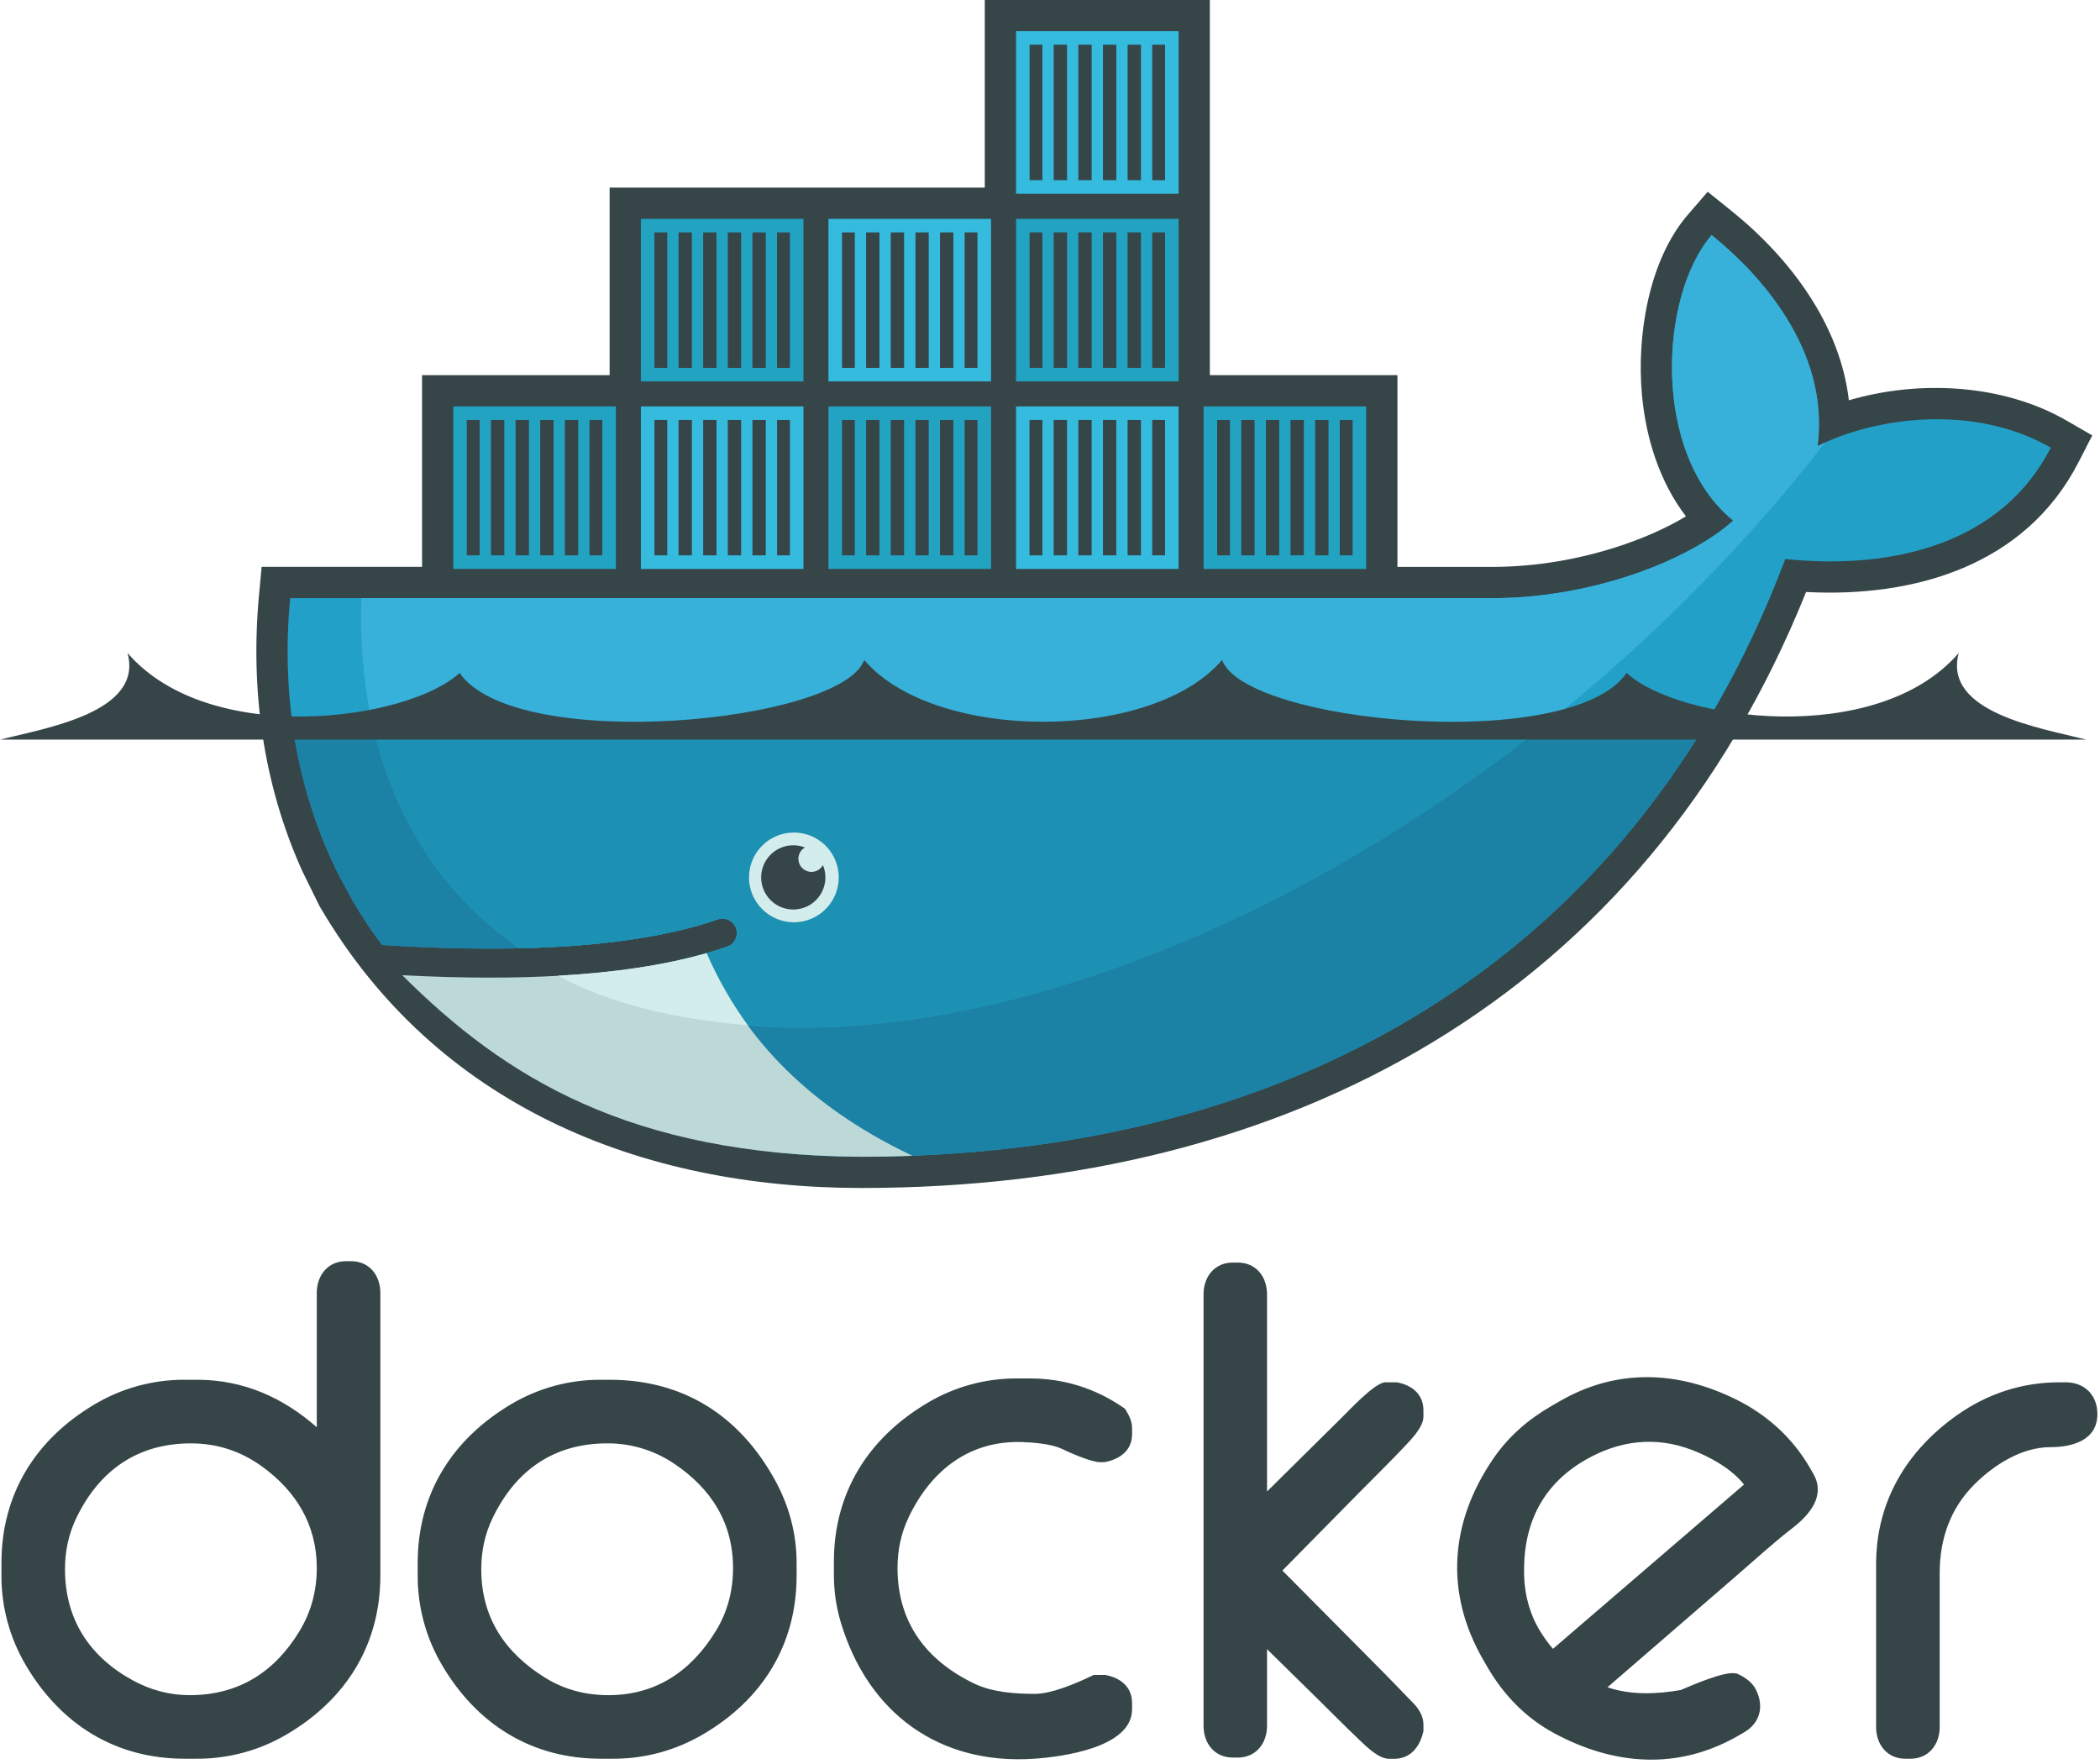
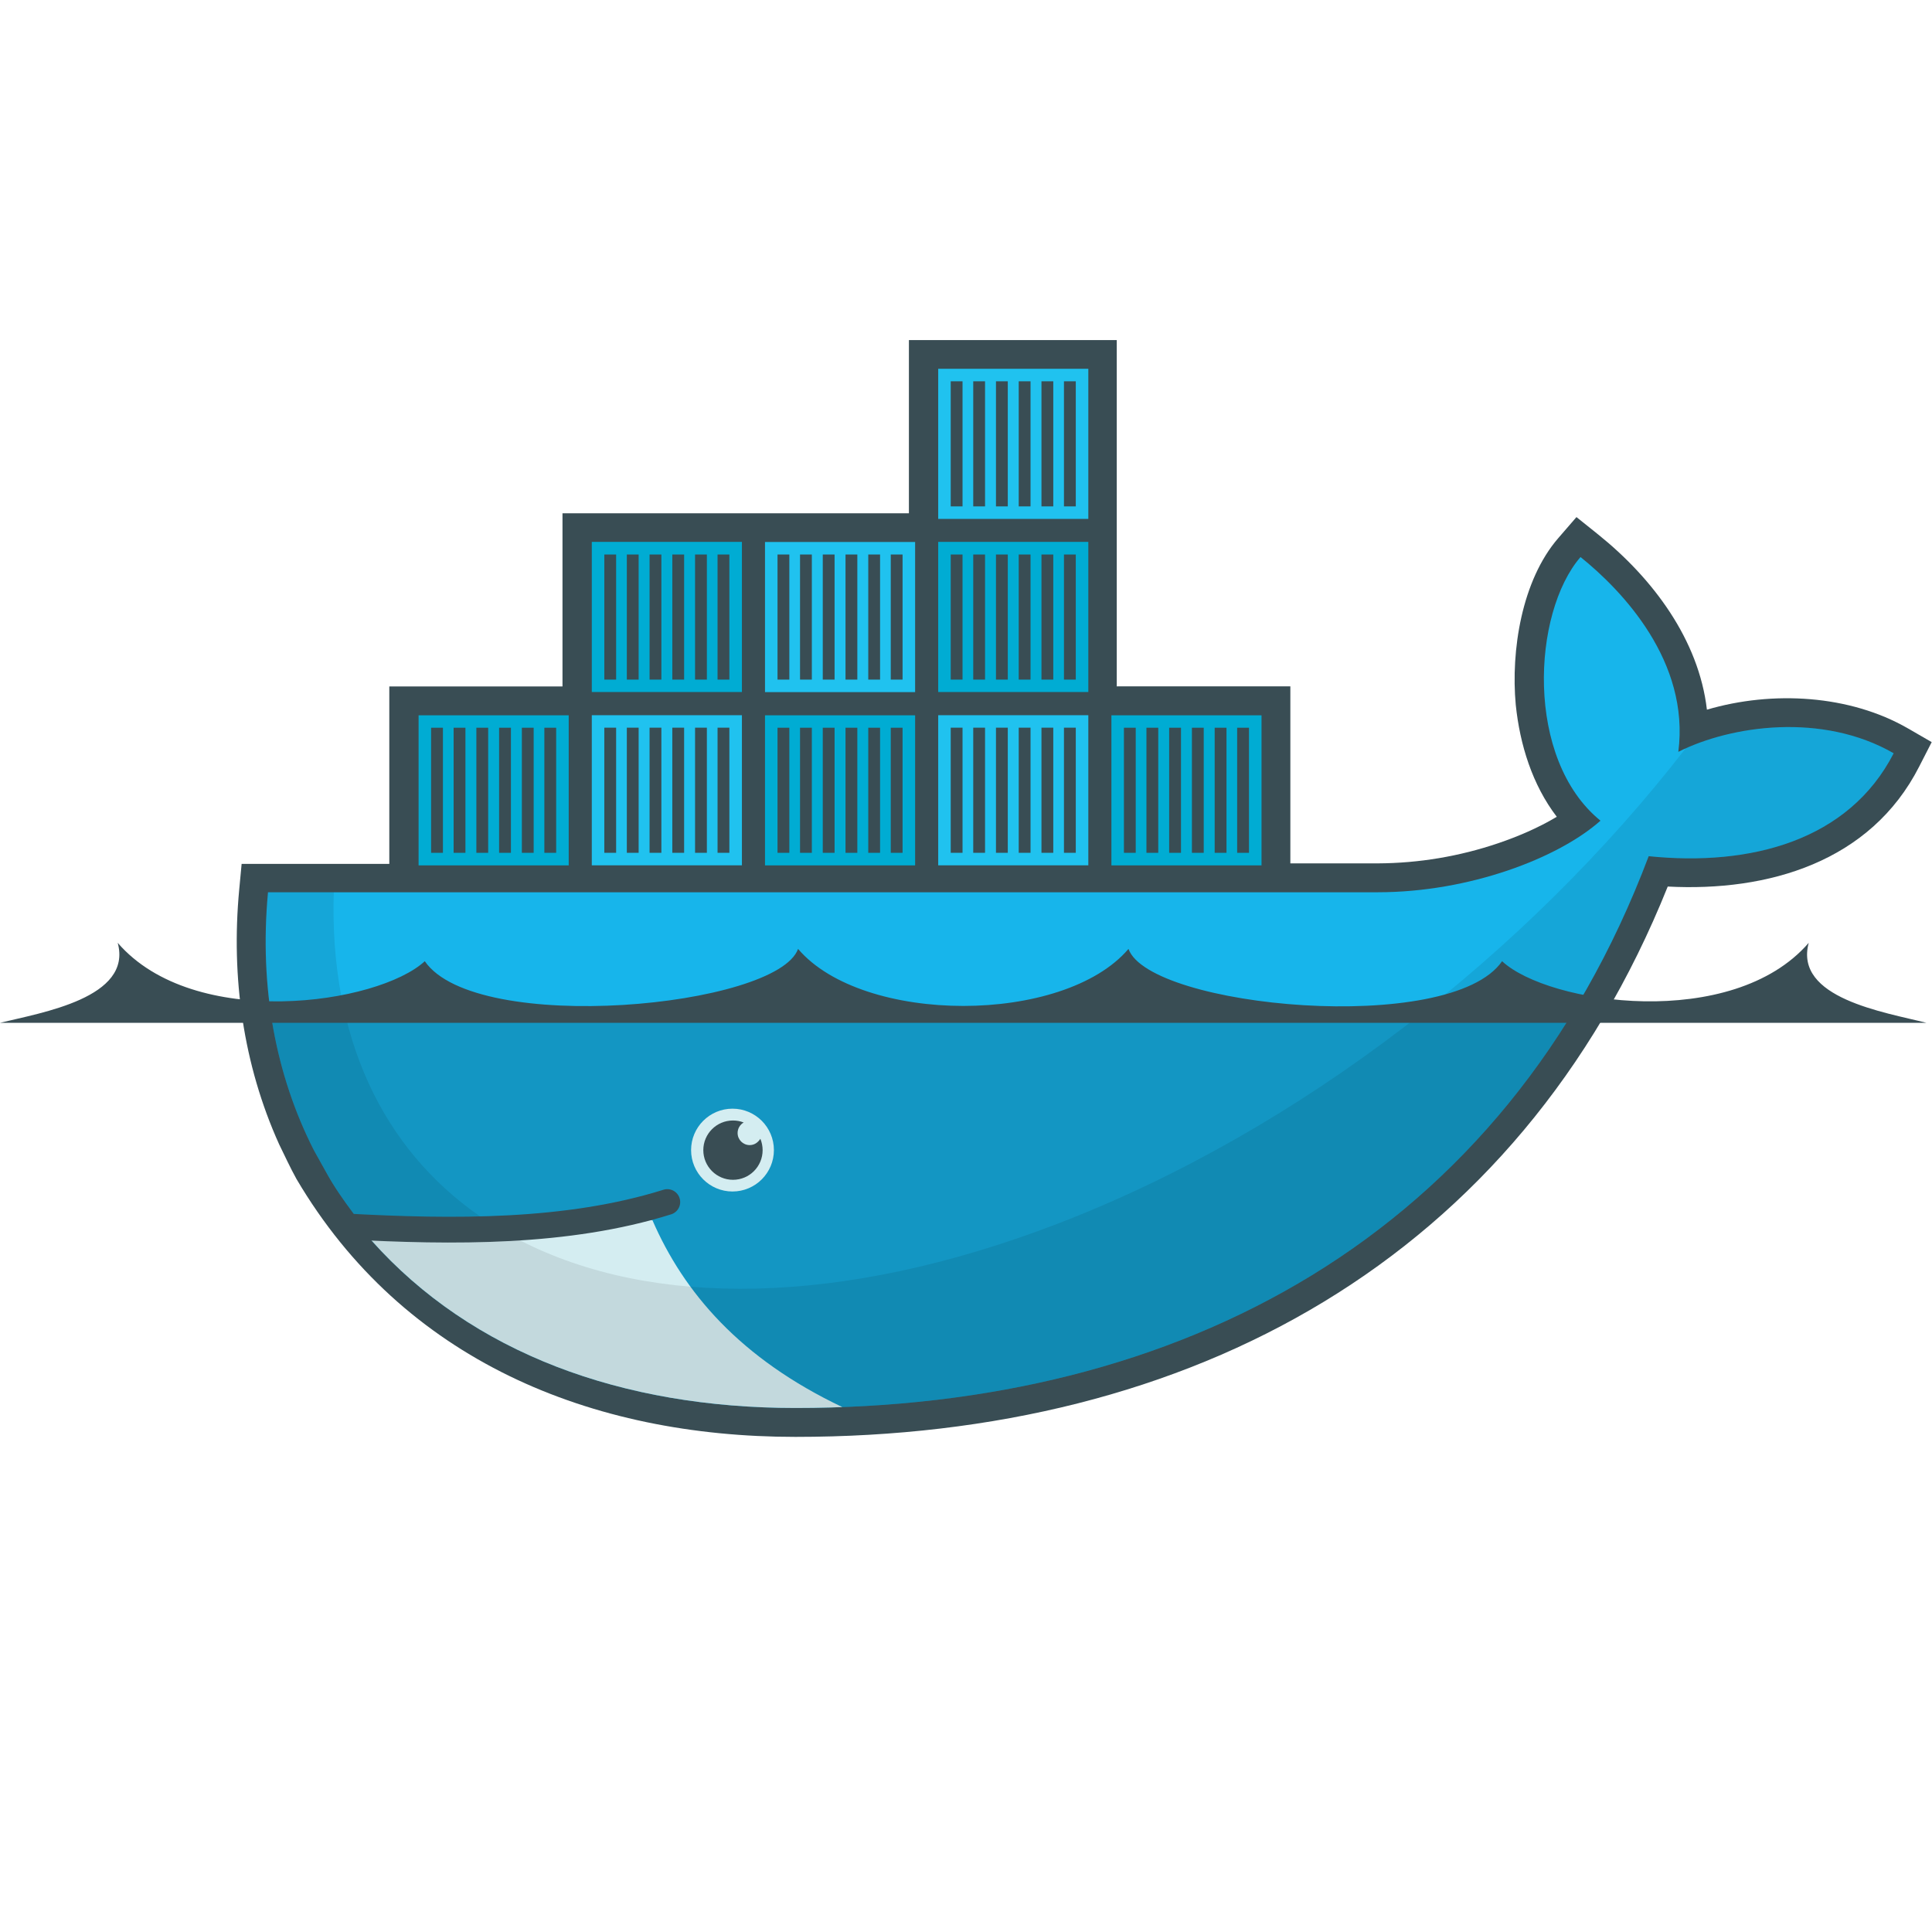
- <svg xmlns="http://www.w3.org/2000/svg" width="256" height="215" fill-rule="evenodd">
-   <path d="M38.617 173.984v-16.362c0-2.15 1.344-3.877 3.57-3.877h.616c2.225 0 3.563 1.73 3.563 3.877v34.447c0 8.4-4.15 15.084-11.382 19.342a21.374 21.374 0 0 1-10.945 2.985h-1.537c-8.402 0-15.077-4.153-19.342-11.38a21.314 21.314 0 0 1-2.984-10.947v-1.535c0-8.403 4.152-15.083 11.378-19.35a21.298 21.298 0 0 1 10.948-2.985h1.537c5.686 0 10.5 2.204 14.578 5.784zM7.924 191.3c0 6.068 2.94 10.63 8.258 13.54 2.15 1.176 4.484 1.808 6.937 1.808 5.956 0 10.374-2.8 13.42-7.857 1.417-2.348 2.077-4.917 2.077-7.648 0-5.26-2.5-9.365-6.73-12.414-2.57-1.848-5.463-2.775-8.618-2.775-6.492 0-11.164 3.28-13.968 9.106-.946 1.97-1.378 4.06-1.378 6.24zm65.324-23.1h1.074c8.978 0 15.806 4.355 20.133 12.192 1.73 3.135 2.656 6.557 2.656 10.142v1.535c0 8.4-4.142 15.093-11.385 19.343-3.353 1.967-7.057 2.984-10.943 2.984h-1.535c-8.402 0-15.08-4.153-19.342-11.38a21.316 21.316 0 0 1-2.987-10.947v-1.535c0-8.404 4.17-15.062 11.377-19.347a21.2 21.2 0 0 1 10.952-2.987zm-14.58 23.1c0 5.9 2.9 10.223 7.865 13.27 2.336 1.43 4.9 2.078 7.638 2.078 5.82 0 10.122-2.95 13.116-7.863 1.428-2.342 2.074-4.915 2.074-7.642 0-5.477-2.638-9.66-7.148-12.693a14.41 14.41 0 0 0-8.198-2.496c-6.492 0-11.164 3.28-13.967 9.106-.948 1.97-1.38 4.06-1.38 6.24zm70.656-14.727c-1.17-.548-3.36-.73-4.624-.778-6.474-.244-11.158 3.402-13.906 9.113-.95 1.97-1.382 4.055-1.382 6.235 0 6.637 3.485 11.284 9.4 14.117 2.164 1.034 4.958 1.23 7.323 1.23 2.08 0 5.02-1.274 6.866-2.15l.32-.152h1.433l.158.032c1.762.367 3.092 1.484 3.092 3.38v.767c0 4.718-8.622 5.798-11.912 6.028-11.6.803-20.293-5.573-23.603-16.647-.575-1.923-.834-3.833-.834-5.837v-1.533c0-8.403 4.17-15.06 11.377-19.34a21.12 21.12 0 0 1 10.95-3h1.536c4.13 0 7.934 1.173 11.344 3.502l.28.194.177.292c.368.6.685 1.316.685 2.042v.767c0 1.978-1.48 3.042-3.266 3.386l-.148.026h-.458c-1.156 0-3.785-1.197-4.817-1.683zm25.134 5.247l9.085-8.986c.85-.827 4.074-4.327 5.343-4.327h1.388l.158.033c1.768.367 3.092 1.486 3.092 3.386v.766c0 1.296-1.518 2.802-2.355 3.7-1.78 1.887-3.654 3.712-5.476 5.56l-9.362 9.504 12.056 12.154a313.304 313.304 0 0 1 3.301 3.396c.385.405.953.9 1.276 1.47.347.526.56 1.12.56 1.752v.8l-.045.185c-.435 1.768-1.557 3.194-3.516 3.194h-.617c-1.282 0-2.73-1.45-3.608-2.28-1.8-1.706-3.557-3.5-5.33-5.243l-5.95-5.84v9.334c0 2.15-1.346 3.878-3.57 3.878h-.6c-2.226 0-3.57-1.728-3.57-3.878v-52.596c0-2.15 1.345-3.87 3.57-3.87h.6c2.223 0 3.57 1.72 3.57 3.87v24.048zm96.577-13.313h.77c2.324 0 3.875 1.566 3.875 3.877 0 3.208-3.067 4.03-5.72 4.03-3.48 0-6.803 2.107-9.202 4.47-3 2.95-4.3 6.726-4.3 10.878v18.76c0 2.15-1.343 3.876-3.57 3.876h-.612c-2.227 0-3.57-1.725-3.57-3.876v-19.836c0-7.617 3.708-13.835 9.9-18.196 3.7-2.605 7.92-3.98 12.438-3.98zm-55.074 37.176c2.82.985 6.035.844 8.928.34 1.48-.63 5.264-2.28 6.656-2.038l.217.037.2.098c.85.412 1.66.995 2.095 1.86 1.014 2.027.527 4.065-1.465 5.216l-.663.383c-7.35 4.242-15.168 3.654-22.495-.308-3.503-1.894-6.183-4.705-8.16-8.132l-.462-.8c-4.72-8.172-4.082-16.768 1.24-24.54 1.837-2.686 4.238-4.76 7.045-6.384l1.062-.613c6.922-3.996 14.34-3.722 21.45-.215 3.823 1.886 6.92 4.697 9.054 8.394l.384.666c1.55 2.686-.458 5.026-2.53 6.626-2.406 1.856-4.835 4.1-7.14 6.08l-15.414 13.33zm-6.655-4.674l23.3-20.037c-1.56-1.966-4.166-3.383-6.38-4.228-4.47-1.703-8.877-1.13-12.976 1.235-5.365 3.098-7.65 8.03-7.45 14.17.08 2.418.73 4.748 2.013 6.805.452.725.957 1.406 1.503 2.055zM147.488 45.732h22.866v23.375h11.56c5.34 0 10.83-.95 15.887-2.664 2.485-.843 5.273-2.015 7.724-3.5-3.228-4.214-4.876-9.535-5.36-14.78-.66-7.135.78-16.42 5.608-22.005l2.404-2.78 2.864 2.303c7.2 5.793 13.276 13.9 14.345 23.118 8.683-2.554 18.878-1.95 26.53 2.467l3.14 1.812-1.652 3.226c-6.47 12.642-20.004 16.556-33.234 15.863-19.797 49.3-62.898 72.653-115.157 72.653-27 0-51.77-10.093-65.876-34.047l-.23-.4-2.055-4.182c-4.768-10.544-6.352-22.095-5.278-33.637l.323-3.457H51.45V45.732h22.865V22.866h45.733V0h27.44v45.732" fill="#364548" />
-   <path d="M221.57 54.38c1.533-11.916-7.384-21.275-12.914-25.72-6.373 7.368-7.363 26.678 2.635 34.808-5.58 4.956-17.337 9.448-29.376 9.448H35.37c-1.17 12.567 1.036 24.14 6.075 34.045l1.667 3.05a56.536 56.536 0 0 0 3.455 5.184c6.025.387 11.58.52 16.662.408h.002c9.987-.22 18.136-1.4 24.312-3.54a1.761 1.761 0 0 1 1.153 3.326c-.822.286-1.678.552-2.562.805h-.003c-4.863 1.4-10.078 2.323-16.806 2.738.4.007-.416.06-.418.06-.23.015-.517.048-.747.06-2.648.15-5.506.18-8.428.18-3.196 0-6.343-.06-9.862-.24l-.1.06c12.2 13.724 31.302 21.955 55.234 21.955 50.648 0 93.608-22.452 112.632-72.857 13.496 1.385 26.467-2.057 32.367-13.575-9.398-5.423-21.484-3.694-28.443-.196" fill="#22a0c8" />
-   <path d="M221.57 54.38c1.533-11.916-7.384-21.275-12.914-25.72-6.373 7.368-7.363 26.678 2.635 34.808-5.58 4.956-17.337 9.448-29.376 9.448H44.048c-.598 19.246 6.544 33.855 19.18 42.687h.003c9.987-.22 18.136-1.4 24.312-3.54a1.761 1.761 0 0 1 1.153 3.326c-.822.286-1.678.552-2.562.805h-.003c-4.863 1.4-10.526 2.443-17.254 2.858-.002 0-.163-.155-.165-.155 17.237 8.842 42.23 8.8 70.885-2.197 32.13-12.344 62.03-35.86 82.9-62.757a25.23 25.23 0 0 0-.917.436" fill="#37b1d9" />
-   <path d="M35.645 88.186c.9 6.732 2.88 13.035 5.8 18.776l1.667 3.05a56.432 56.432 0 0 0 3.455 5.184c6.026.387 11.58.52 16.664.408 9.987-.22 18.136-1.4 24.312-3.54a1.761 1.761 0 0 1 1.153 3.326c-.822.286-1.678.552-2.562.805h-.003c-4.863 1.4-10.496 2.383-17.224 2.8-.23.014-.634.017-.867.03-2.646.148-5.475.24-8.398.24a192.82 192.82 0 0 1-9.98-.24C61.862 132.75 81.082 141 105.014 141c43.36 0 81.084-16.458 102.98-52.822H35.645" fill="#1b81a5" />
-   <path d="M45.367 88.186c2.592 11.82 8.82 21.1 17.864 27.418 9.987-.22 18.136-1.4 24.312-3.54a1.761 1.761 0 0 1 1.153 3.326c-.822.286-1.678.552-2.562.805h-.003c-4.863 1.4-10.615 2.383-17.344 2.8 17.236 8.84 42.157 8.713 70.8-2.293 17.334-6.66 34.017-16.574 48.984-28.515H45.367" fill="#1d91b4" />
-   <path d="M55.26 49.543h19.818V69.36H55.26V49.543zm1.65 1.652h1.564V67.7H56.9V51.195zm2.94 0h1.627V67.7H59.85V51.195zm3.002 0h1.627V67.7h-1.627V51.195zm3.004 0h1.626V67.7h-1.626V51.195zm3.003 0h1.626V67.7H68.86V51.195zm3.002 0h1.565V67.7H71.86V51.195zm6.264-24.518h19.82v19.817h-19.82V26.677zm1.652 1.652h1.563v16.514h-1.563V28.33zm2.94 0h1.626v16.514H82.72V28.33zm3.002 0h1.626v16.514H85.72V28.33zm3.003 0h1.626v16.514h-1.626V28.33zm3.003 0h1.627v16.514h-1.627V28.33zm3.002 0h1.566v16.514h-1.566V28.33z" fill="#23a3c2" />
-   <path d="M78.126 49.543h19.82V69.36h-19.82V49.543zm1.652 1.652h1.563V67.7h-1.563V51.195zm2.94 0h1.626V67.7H82.72V51.195zm3.002 0h1.626V67.7H85.72V51.195zm3.003 0h1.626V67.7h-1.626V51.195zm3.003 0h1.627V67.7h-1.627V51.195zm3.002 0h1.566V67.7h-1.566V51.195z" fill="#34bbde" />
-   <path d="M100.993 49.543h19.818V69.36h-19.818V49.543zm1.65 1.652h1.563V67.7h-1.563V51.195zm2.94 0h1.626V67.7h-1.626V51.195zm3.003 0h1.626V67.7h-1.626V51.195zm3.003 0h1.626V67.7H111.6V51.195zm3.002 0h1.628V67.7h-1.628V51.195zm3.003 0h1.564V67.7h-1.564V51.195z" fill="#23a3c2" />
-   <path d="M100.993 26.677h19.818v19.817h-19.818V26.677zm1.65 1.652h1.563v16.514h-1.563V28.33zm2.94 0h1.626v16.514h-1.626V28.33zm3.003 0h1.626v16.514h-1.626V28.33zm3.003 0h1.626v16.514H111.6V28.33zm3.002 0h1.628v16.514h-1.628V28.33zm3.003 0h1.564v16.514h-1.564V28.33zm6.264 21.214h19.818V69.36H123.86V49.543zm1.652 1.652h1.563V67.7H125.5V51.195zm2.94 0h1.626V67.7h-1.626V51.195zm3.002 0h1.626V67.7h-1.626V51.195zm3.003 0h1.627V67.7h-1.627V51.195zm3.003 0h1.627V67.7h-1.627V51.195zm3.003 0h1.564V67.7h-1.564V51.195z" fill="#34bbde" />
-   <path d="M123.86 26.677h19.818v19.817H123.86V26.677zm1.652 1.652h1.563v16.514h-1.563V28.33zm2.94 0h1.626v16.514h-1.626V28.33zm3.002 0h1.626v16.514h-1.626V28.33zm3.003 0h1.627v16.514h-1.627V28.33zm3.003 0h1.627v16.514h-1.627V28.33zm3.003 0h1.564v16.514h-1.564V28.33z" fill="#23a3c2" />
-   <path d="M123.86 3.8h19.818v19.82H123.86V3.8zm1.652 1.65h1.563v16.516h-1.563V5.46zm2.94 0h1.626v16.516h-1.626V5.46zm3.002 0h1.626v16.516h-1.626V5.46zm3.003 0h1.627v16.516h-1.627V5.46zm3.003 0h1.627v16.516h-1.627V5.46zm3.003 0h1.564v16.516h-1.564V5.46z" fill="#34bbde" />
-   <path d="M146.725 49.543h19.818V69.36h-19.818V49.543zm1.65 1.652h1.565V67.7h-1.564V51.195zm2.94 0h1.627V67.7h-1.626V51.195zm3.004 0h1.627V67.7h-1.627V51.195zm3.002 0h1.627V67.7h-1.627V51.195zm3.004 0h1.626V67.7h-1.626V51.195zm3.002 0h1.564V67.7h-1.564V51.195z" fill="#23a3c2" />
-   <path d="M96.704 101.492a5.468 5.468 0 1 1-.002 10.935 5.468 5.468 0 0 1 .002-10.935" fill="#d3ecec" />
-   <path d="M96.704 103.043a3.9 3.9 0 0 1 1.417.265 1.598 1.598 0 0 0 .798 2.98c.605 0 1.13-.335 1.402-.83a3.915 3.915 0 1 1-3.617-2.414M0 90.162h254.327c-5.537-1.404-17.52-3.302-15.544-10.56-10.07 11.652-34.353 8.175-40.482 2.43-6.824 9.898-46.554 6.135-49.325-1.576-8.556 10.04-35.067 10.04-43.623 0-2.773 7.7-42.502 11.474-49.327 1.575-6.128 5.746-30.4 9.223-40.48-2.428C17.522 86.86 5.54 88.758 0 90.163" fill="#364548" />
-   <path d="M111.237 140.9c-13.54-6.425-20.97-15.16-25.106-24.694-5.03 1.435-11.075 2.353-18.1 2.747-2.646.148-5.43.224-8.35.224-3.368 0-6.917-.1-10.643-.297 12.417 12.4 27.692 21.964 55.976 22.138 2.088 0 4.16-.04 6.223-.118" fill="#bdd9d7" />
-   <path d="M91.16 124.994c-1.873-2.543-3.7-5.74-5.026-8.8-5.03 1.437-11.077 2.355-18.103 2.75 4.826 2.62 11.727 5.046 23.13 6.05" fill="#d3ecec" />
+ <svg xmlns="http://www.w3.org/2000/svg" xmlns:xlink="http://www.w3.org/1999/xlink" width="64" height="64" viewBox="0 0 32 32">
+   <defs>
+     <clipPath id="A">
+       <path d="M76 2v46H54v23H35.58l-.206 2c-1.15 12.53 1.036 24.088 6.063 33.97l1.688 3.03c1 1.817 2.2 3.523 3.438 5.188s1.686 2.583 2.47 3.688C62.32 133.8 82.13 141 105 141c50.648 0 93.633-22.438 112.656-72.844C231.153 69.54 244.1 66.08 250 54.563c-9.4-5.424-21.478-3.685-28.437-.187L240 2l-72 46h-23V2z" />
+     </clipPath>
+   </defs>
+   <g transform="matrix(.679423 0 0 .679423 -2.086149 13.78182)">
+     <path d="M30.305-3.553h4.222V.763h2.135a9.26 9.26 0 0 0 2.934-.492c.46-.156.974-.372 1.426-.644-.596-.778-.9-1.76-1-2.73-.122-1.317.144-3.032 1.036-4.063l.444-.513.53.425c1.332 1.07 2.452 2.565 2.65 4.27 1.603-.472 3.486-.36 4.9.456l.58.335-.305.596c-1.187 2.33-3.687 3.053-6.13 2.925-3.656 9.105-11.615 13.416-21.265 13.416-4.986 0-9.56-1.864-12.164-6.287-.153-.275-.283-.562-.422-.844-.88-1.947-1.173-4.08-.975-6.2l.06-.638h3.6V-3.55h4.222v-4.222h8.445v-4.222h5.067v8.445" fill="#394d54" />
+     <g transform="matrix(.184659 0 0 .184659 3.070472 -11.99786)" clip-path="url(#A)">
+       <g id="B">
+         <g id="C" transform="translate(0 -22.866)">
+           <path d="M123.86 3.8h19.818v19.817H123.86z" fill="#00acd3" />
+           <path d="M123.86 26.676h19.818v19.818H123.86z" fill="#20c2ef" />
+           <path id="D" d="M126.292 21.977V5.46m2.972 16.516V5.46m3.002 16.516V5.46m3.003 16.516V5.46m3.003 16.516V5.46m2.97 16.516V5.46" stroke="#394d54" stroke-width="1.56" />
+           <use xlink:href="#D" y="22.866" />
+         </g>
+         <use xlink:href="#C" transform="matrix(1 0 0 -1 22.866 4.572651)" />
+       </g>
+       <use xlink:href="#B" x="-91.464" y="45.732" />
+       <use xlink:href="#B" x="-45.732" y="45.732" />
+       <use xlink:href="#B" y="45.732" />
+       <path d="M221.57 54.38c1.533-11.915-7.384-21.275-12.914-25.718-6.373 7.368-7.363 26.678 2.635 34.807-5.58 4.956-17.337 9.448-29.376 9.448H34C32.83 85.484 34 146 34 146h217l-.987-91.424c-9.4-5.424-21.484-3.694-28.443-.197" fill="#17b5eb" />
+       <path d="M34 89v57h217V89" fill-opacity=".17" />
+       <path d="M111.237 140.9c-13.54-6.425-20.972-15.16-25.107-24.694L45 118l21 28 45.237-5.1" fill="#d4edf1" />
+       <path d="M222.5 53.938v.03c-20.86 26.9-50.783 50.38-82.906 62.72-28.655 11.008-53.638 11.06-70.875 2.22-1.856-1.048-3.676-2.212-5.5-3.312-12.637-8.832-19.754-23.44-19.156-42.687H34V146h217V50h-25z" fill-opacity=".085" />
+     </g>
+     <path d="M11.496 9.613c2.616.143 5.407.17 7.842-.594" fill="none" stroke="#394d54" stroke-width=".628" stroke-linecap="round" />
+     <path d="M21.937 7.753a1.01 1.01 0 0 1-1.009 1.009 1.01 1.01 0 0 1-1.01-1.009 1.01 1.01 0 0 1 1.01-1.01 1.01 1.01 0 0 1 1.009 1.01z" fill="#d4edf1" />
+     <path d="M21.2 7.08c-.088.05-.148.146-.148.256 0 .163.132.295.295.295.112 0 .2-.062.26-.154a.73.73 0 0 1 .055.277c0 .4-.324.723-.723.723s-.723-.324-.723-.723.324-.723.723-.723a.72.72 0 0 1 .262.049zM3.07 4.65h46.964c-1.023-.26-3.235-.6-2.87-1.95-1.86 2.152-6.344 1.5-7.475.448-1.26 1.828-8.597 1.133-9.108-.3-1.58 1.854-6.475 1.854-8.055 0-.512 1.424-7.848 2.12-9.1.3C12.284 4.2 7.8 4.853 5.94 2.7c.365 1.34-1.848 1.7-2.87 1.95" fill="#394d54" />
+   </g>
</svg>
